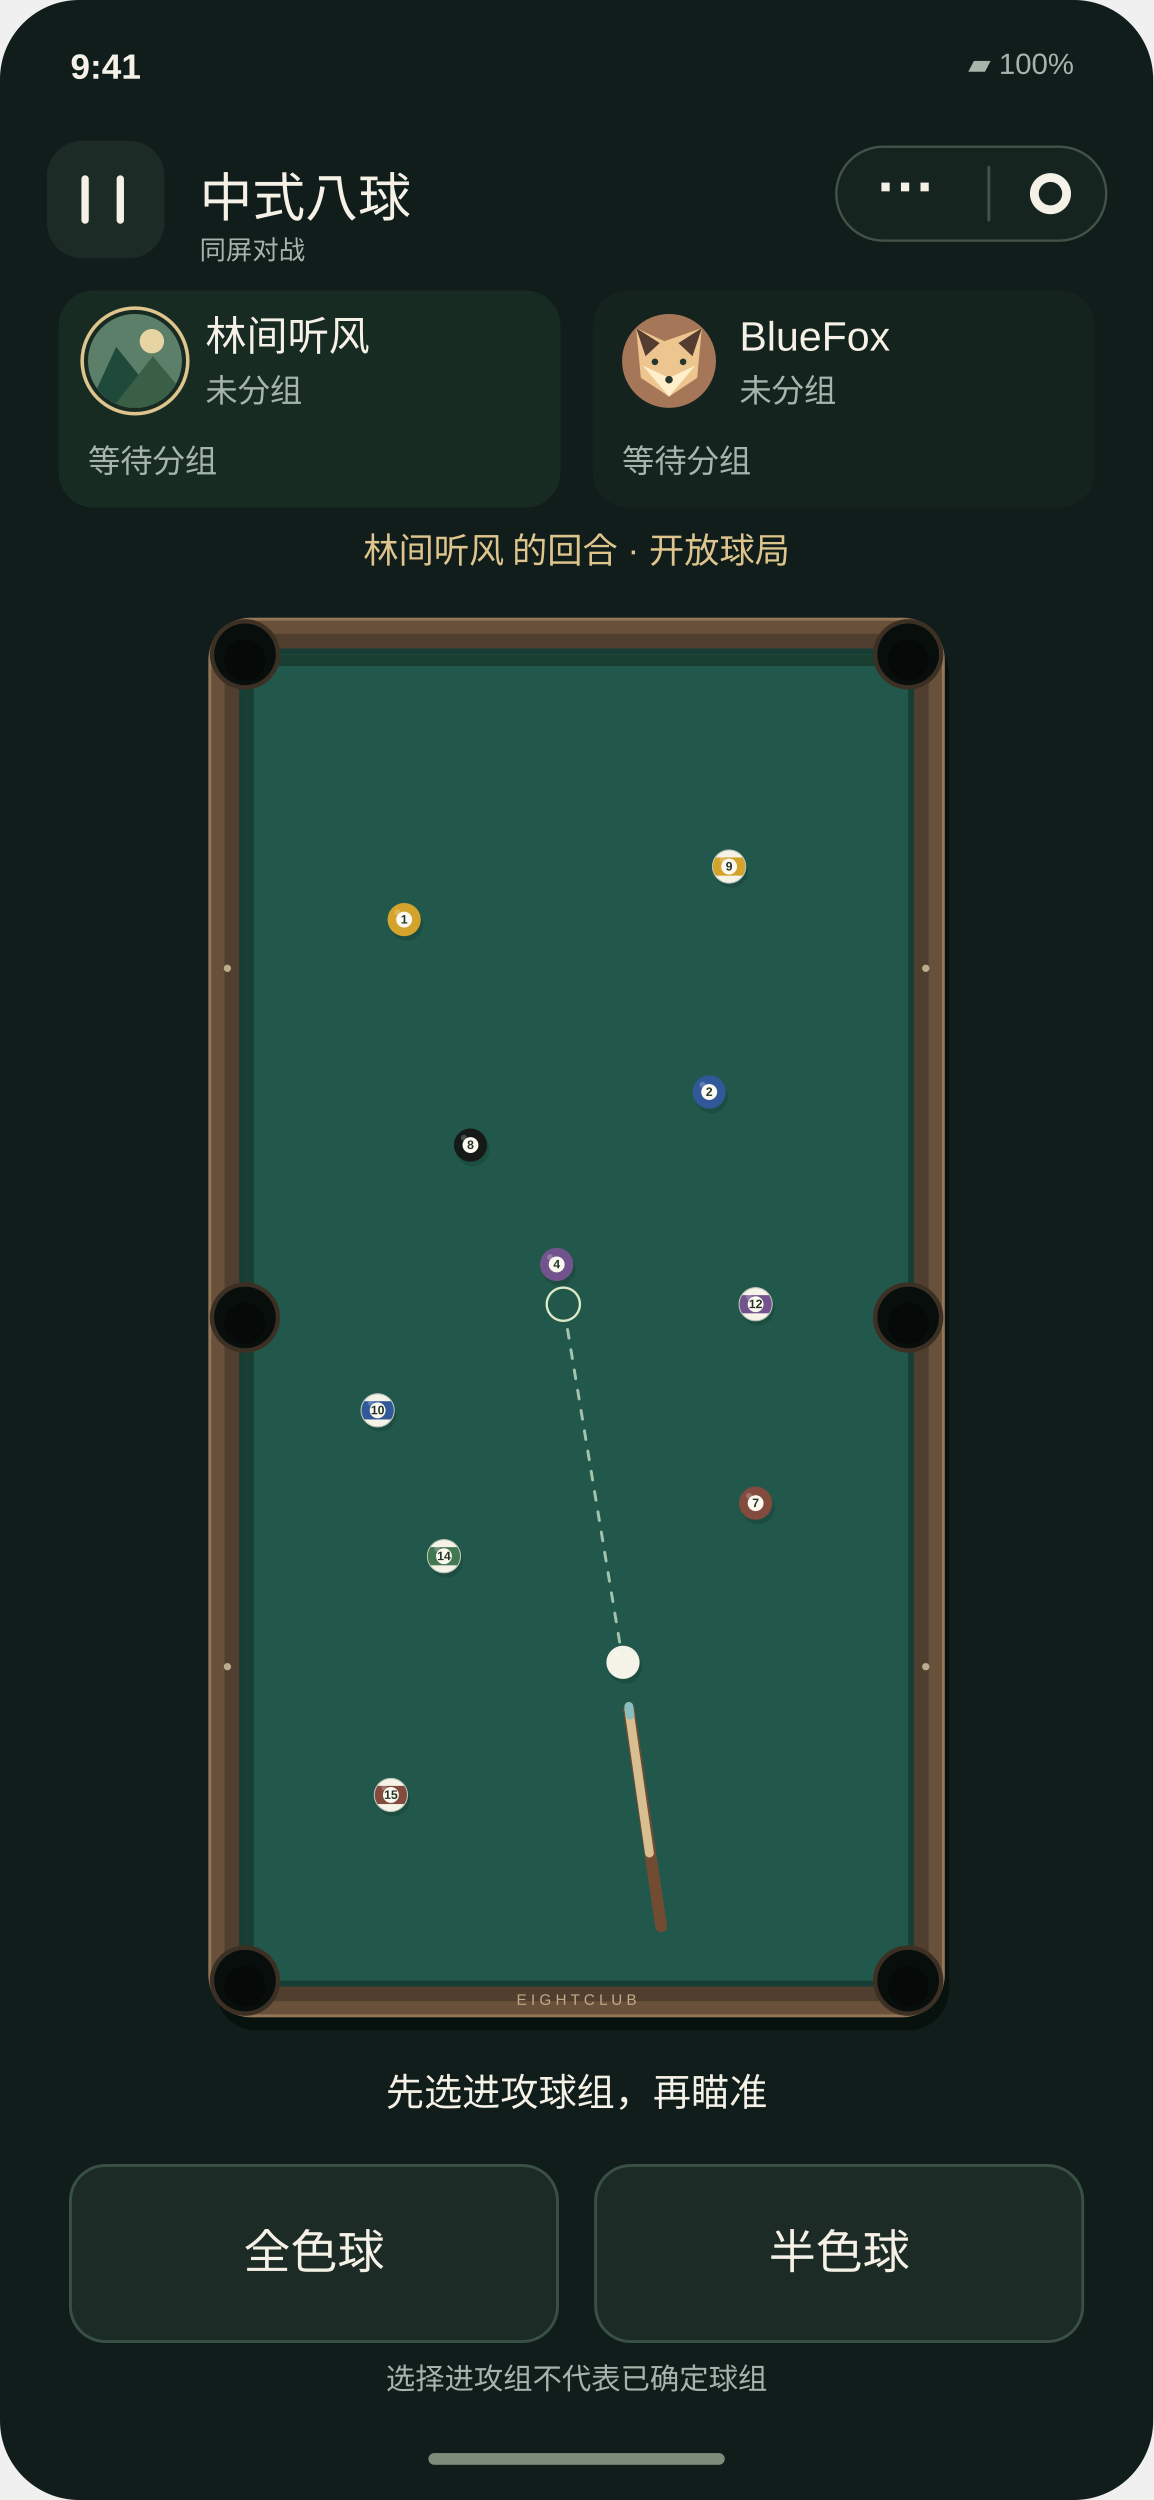
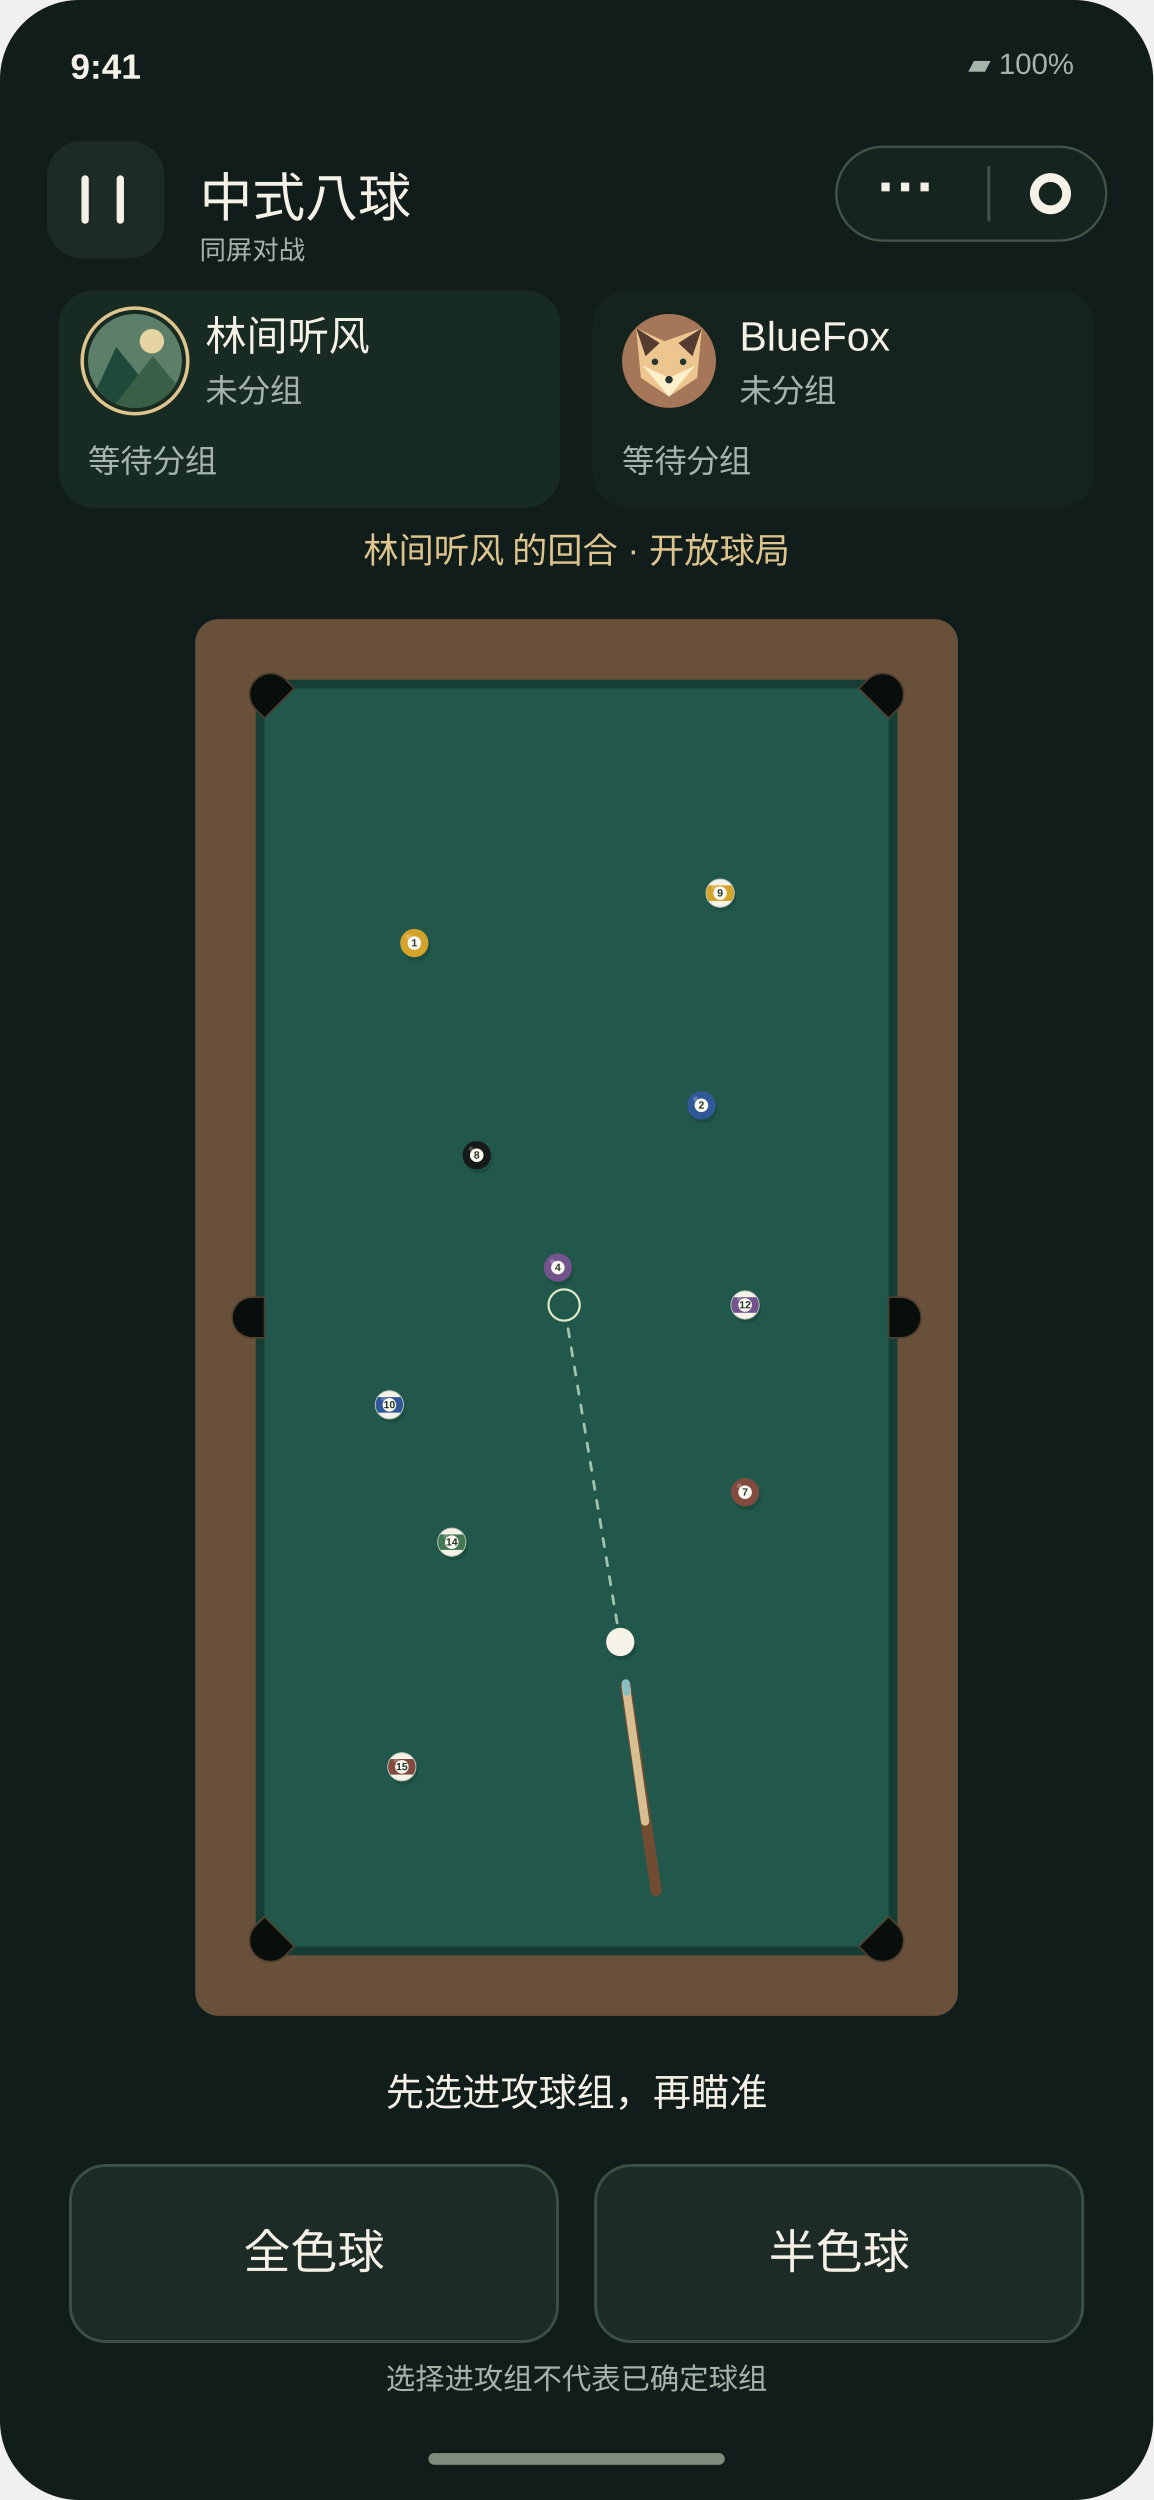
- <svg xmlns="http://www.w3.org/2000/svg" width="393" height="852" viewBox="0 0 393 852">
+ <svg xmlns="http://www.w3.org/2000/svg" width="393" height="852" viewBox="0 0 393 852" data-design-version="1.12" data-pocket-profile="not-finalized">
  <rect x="0" y="0" width="393" height="852" rx="27" fill="#101D1B" stroke="none" stroke-width="1" opacity="1" />
  <text x="24" y="26.84" text-anchor="start" font-family="Arial Unicode MS,PingFang SC,Arial,sans-serif" font-size="12" fill="#F5F1E6" font-weight="700">9:41</text>
  <text x="366" y="25.2" text-anchor="end" font-family="Arial Unicode MS,PingFang SC,Arial,sans-serif" font-size="10" fill="#A6B5AC" font-weight="400">▰  100%</text>
  <rect x="16" y="48" width="40" height="40" rx="12" fill="#1C2B25" stroke="none" stroke-width="1" opacity="1" />
  <line x1="29" y1="61" x2="29" y2="75" stroke="#F5F1E6" stroke-width="2.5" stroke-linecap="round" stroke-linejoin="round" />
  <line x1="41" y1="61" x2="41" y2="75" stroke="#F5F1E6" stroke-width="2.5" stroke-linecap="round" stroke-linejoin="round" />
  <text x="68" y="73.76" text-anchor="start" font-family="Arial Unicode MS,PingFang SC,Arial,sans-serif" font-size="18" fill="#F5F1E6" font-weight="400">中式八球</text>
  <text x="68" y="88.38" text-anchor="start" font-family="Arial Unicode MS,PingFang SC,Arial,sans-serif" font-size="9" fill="#A6B5AC" font-weight="400">同屏对战</text>
  <rect x="285" y="50" width="92" height="32" rx="16" fill="#15241F" stroke="#425348" stroke-width="0.8" opacity="1" />
  <text x="309" y="70.4" text-anchor="middle" font-family="Arial Unicode MS,PingFang SC,Arial,sans-serif" font-size="20" fill="#F5F1E6" font-weight="700">···</text>
  <line x1="337" y1="57" x2="337" y2="75" stroke="#425348" stroke-width="1" stroke-linecap="round" stroke-linejoin="round" />
  <circle cx="358" cy="66" r="7" fill="#F5F1E6" stroke="none" stroke-width="1" opacity="1" />
  <circle cx="358" cy="66" r="4" fill="#15241F" stroke="none" stroke-width="1" opacity="1" />
  <rect x="20" y="99" width="171" height="74" rx="12" fill="#182B23" stroke="none" stroke-width="1" opacity="1" />
  <circle cx="46.0" cy="123.0" r="16.0" fill="#5C7F6A" stroke="none" stroke-width="1" opacity="1" />
  <defs>
    <clipPath id="circleclip15">
      <circle cx="46.0" cy="123.0" r="16.0" />
    </clipPath>
  </defs>
  <g clip-path="url(#circleclip15)">
    <circle cx="51.76" cy="116.28" r="4.16" fill="#E7D4A3" stroke="none" stroke-width="1" opacity="1" />
    <polygon points="30,139 39.6,118.2 56.24,139" fill="#1F493A" />
    <polygon points="38.32,139 52.08,121.4 66.8,139" fill="#395F47" />
  </g>
  <circle cx="46.0" cy="123.0" r="18.0" fill="none" stroke="#DEC58D" stroke-width="1.2" />
  <text x="70" y="119.48" text-anchor="start" font-family="Arial Unicode MS,PingFang SC,Arial,sans-serif" font-size="14" fill="#F5F1E6" font-weight="400">林间听风</text>
  <text x="70" y="137.02" text-anchor="start" font-family="Arial Unicode MS,PingFang SC,Arial,sans-serif" font-size="11" fill="#A6B5AC" font-weight="400">未分组</text>
  <text x="30" y="161.02" text-anchor="start" font-family="Arial Unicode MS,PingFang SC,Arial,sans-serif" font-size="11" fill="#A6B5AC" font-weight="400">等待分组</text>
  <rect x="202" y="99" width="171" height="74" rx="12" fill="#14231E" stroke="none" stroke-width="1" opacity="1" />
  <circle cx="228.0" cy="123.0" r="16.0" fill="#A67658" stroke="none" stroke-width="1" opacity="1" />
  <defs>
    <clipPath id="circleclip26">
      <circle cx="228.0" cy="123.0" r="16.0" />
    </clipPath>
  </defs>
  <g clip-path="url(#circleclip26)">
    <polygon points="216.8,111.8 226.4,116.28 239.2,111.8 237.6,128.76 228.0,135.16 218.4,128.76" fill="#EDC58F" />
    <polygon points="216.8,111.8 224.8,116.92 220.0,121.4" fill="#553C31" />
    <polygon points="239.2,111.8 231.2,116.92 236.0,121.4" fill="#553C31" />
    <polygon points="219.04,124.6 228.0,128.76 236.96,124.6 228.0,135.16" fill="#FFF0CB" />
    <circle cx="223.2" cy="123.32" r="1.12" fill="#24362D" stroke="none" stroke-width="1" opacity="1" />
    <circle cx="232.8" cy="123.32" r="1.12" fill="#24362D" stroke="none" stroke-width="1" opacity="1" />
    <circle cx="228.0" cy="129.4" r="1.28" fill="#24362D" stroke="none" stroke-width="1" opacity="1" />
  </g>
  <text x="252" y="119.48" text-anchor="start" font-family="Arial Unicode MS,PingFang SC,Arial,sans-serif" font-size="14" fill="#F5F1E6" font-weight="400">BlueFox</text>
  <text x="252" y="137.02" text-anchor="start" font-family="Arial Unicode MS,PingFang SC,Arial,sans-serif" font-size="11" fill="#A6B5AC" font-weight="400">未分组</text>
  <text x="212" y="161.02" text-anchor="start" font-family="Arial Unicode MS,PingFang SC,Arial,sans-serif" font-size="11" fill="#A6B5AC" font-weight="400">等待分组</text>
  <text x="196.5" y="191.84" text-anchor="middle" font-family="Arial Unicode MS,PingFang SC,Arial,sans-serif" font-size="12" fill="#DEC58D" font-weight="400">林间听风 的回合 · 开放球局</text>
-   <rect x="73.5" y="216" width="250" height="476" rx="14" fill="#07110D" stroke="none" stroke-width="1" opacity="1" />
-   <rect x="71.5" y="211" width="250" height="476" rx="14" fill="#69503A" stroke="#927657" stroke-width="1" opacity="1" />
-   <rect x="76.5" y="216" width="240" height="466" rx="10" fill="#503F2E" stroke="none" stroke-width="1" opacity="1" />
-   <rect x="81.5" y="221" width="230" height="456" rx="6" fill="#163E34" stroke="none" stroke-width="1" opacity="1" />
-   <rect x="83.5" y="223" width="226" height="452" rx="0" fill="#21584B" stroke="none" stroke-width="1" opacity="1" />
-   <rect x="83.5" y="223" width="226" height="4" rx="0" fill="#193F32" stroke="none" stroke-width="1" opacity="1" />
-   <rect x="83.5" y="223" width="3" height="452" rx="0" fill="#193F32" stroke="none" stroke-width="1" opacity="1" />
-   <circle cx="77.5" cy="330" r="1.25" fill="#BAAC8C" stroke="none" stroke-width="1" opacity="1" />
-   <circle cx="77.5" cy="568" r="1.25" fill="#BAAC8C" stroke="none" stroke-width="1" opacity="1" />
-   <circle cx="315.5" cy="330" r="1.25" fill="#BAAC8C" stroke="none" stroke-width="1" opacity="1" />
-   <circle cx="315.5" cy="568" r="1.25" fill="#BAAC8C" stroke="none" stroke-width="1" opacity="1" />
-   <text x="196.5" y="683.264" text-anchor="middle" font-family="Arial Unicode MS,PingFang SC,Arial,sans-serif" font-size="5.2" fill="#C0AB86" font-weight="400">E I G H T   C L U B</text>
-   <circle cx="83.5" cy="223" r="12" fill="#3C3024" stroke="none" stroke-width="1" opacity="1" />
-   <circle cx="83.5" cy="223" r="10.5" fill="#080E0C" stroke="none" stroke-width="1" opacity="1" />
-   <circle cx="83.5" cy="225" r="7" fill="#050907" stroke="none" stroke-width="1" opacity="1" />
-   <circle cx="309.5" cy="223" r="12" fill="#3C3024" stroke="none" stroke-width="1" opacity="1" />
-   <circle cx="309.5" cy="223" r="10.5" fill="#080E0C" stroke="none" stroke-width="1" opacity="1" />
-   <circle cx="309.5" cy="225" r="7" fill="#050907" stroke="none" stroke-width="1" opacity="1" />
-   <circle cx="83.5" cy="449.0" r="12" fill="#3C3024" stroke="none" stroke-width="1" opacity="1" />
-   <circle cx="83.5" cy="449.0" r="10.5" fill="#080E0C" stroke="none" stroke-width="1" opacity="1" />
-   <circle cx="83.5" cy="451.0" r="7" fill="#050907" stroke="none" stroke-width="1" opacity="1" />
-   <circle cx="309.5" cy="449.0" r="12" fill="#3C3024" stroke="none" stroke-width="1" opacity="1" />
-   <circle cx="309.5" cy="449.0" r="10.5" fill="#080E0C" stroke="none" stroke-width="1" opacity="1" />
-   <circle cx="309.5" cy="451.0" r="7" fill="#050907" stroke="none" stroke-width="1" opacity="1" />
-   <circle cx="83.5" cy="675" r="12" fill="#3C3024" stroke="none" stroke-width="1" opacity="1" />
-   <circle cx="83.5" cy="675" r="10.5" fill="#080E0C" stroke="none" stroke-width="1" opacity="1" />
-   <circle cx="83.5" cy="677" r="7" fill="#050907" stroke="none" stroke-width="1" opacity="1" />
-   <circle cx="309.5" cy="675" r="12" fill="#3C3024" stroke="none" stroke-width="1" opacity="1" />
-   <circle cx="309.5" cy="675" r="10.5" fill="#080E0C" stroke="none" stroke-width="1" opacity="1" />
-   <circle cx="309.5" cy="677" r="7" fill="#050907" stroke="none" stroke-width="1" opacity="1" />
-   <circle cx="138.54" cy="315.0" r="5.65" fill="#09261B" stroke="none" stroke-width="1" opacity="0.22" />
-   <circle cx="137.74" cy="313.4" r="5.65" fill="#D3A32B" stroke="none" stroke-width="1" opacity="1" />
-   <circle cx="137.74" cy="313.4" r="2.712" fill="#FCF9F0" stroke="none" stroke-width="1" opacity="1" />
-   <text x="137.74" y="314.738" text-anchor="middle" font-family="Arial Unicode MS,PingFang SC,Arial,sans-serif" font-size="4.181" fill="#223328" font-weight="700">1</text>
-   <circle cx="135.48" cy="310.914" r="1.017" fill="#FFFFFF" stroke="none" stroke-width="1" opacity="0.22" />
-   <circle cx="242.5" cy="373.76" r="5.65" fill="#09261B" stroke="none" stroke-width="1" opacity="0.22" />
-   <circle cx="241.7" cy="372.16" r="5.65" fill="#31599A" stroke="none" stroke-width="1" opacity="1" />
-   <circle cx="241.7" cy="372.16" r="2.712" fill="#FCF9F0" stroke="none" stroke-width="1" opacity="1" />
-   <text x="241.7" y="373.498" text-anchor="middle" font-family="Arial Unicode MS,PingFang SC,Arial,sans-serif" font-size="4.181" fill="#223328" font-weight="700">2</text>
-   <circle cx="239.44" cy="369.674" r="1.017" fill="#FFFFFF" stroke="none" stroke-width="1" opacity="0.22" />
-   <circle cx="190.52" cy="432.52" r="5.65" fill="#09261B" stroke="none" stroke-width="1" opacity="0.22" />
-   <circle cx="189.72" cy="430.92" r="5.65" fill="#73538D" stroke="none" stroke-width="1" opacity="1" />
-   <circle cx="189.72" cy="430.92" r="2.712" fill="#FCF9F0" stroke="none" stroke-width="1" opacity="1" />
-   <text x="189.72" y="432.258" text-anchor="middle" font-family="Arial Unicode MS,PingFang SC,Arial,sans-serif" font-size="4.181" fill="#223328" font-weight="700">4</text>
-   <circle cx="187.46" cy="428.434" r="1.017" fill="#FFFFFF" stroke="none" stroke-width="1" opacity="0.22" />
-   <circle cx="258.32" cy="513.88" r="5.65" fill="#09261B" stroke="none" stroke-width="1" opacity="0.22" />
-   <circle cx="257.52" cy="512.28" r="5.65" fill="#824B3D" stroke="none" stroke-width="1" opacity="1" />
-   <circle cx="257.52" cy="512.28" r="2.712" fill="#FCF9F0" stroke="none" stroke-width="1" opacity="1" />
-   <text x="257.52" y="513.618" text-anchor="middle" font-family="Arial Unicode MS,PingFang SC,Arial,sans-serif" font-size="4.181" fill="#223328" font-weight="700">7</text>
-   <circle cx="255.26" cy="509.794" r="1.017" fill="#FFFFFF" stroke="none" stroke-width="1" opacity="0.22" />
-   <circle cx="161.14" cy="391.84" r="5.65" fill="#09261B" stroke="none" stroke-width="1" opacity="0.22" />
-   <circle cx="160.34" cy="390.24" r="5.65" fill="#151918" stroke="none" stroke-width="1" opacity="1" />
-   <circle cx="160.34" cy="390.24" r="2.712" fill="#FCF9F0" stroke="none" stroke-width="1" opacity="1" />
-   <text x="160.34" y="391.578" text-anchor="middle" font-family="Arial Unicode MS,PingFang SC,Arial,sans-serif" font-size="4.181" fill="#223328" font-weight="700">8</text>
-   <circle cx="158.08" cy="387.754" r="1.017" fill="#FFFFFF" stroke="none" stroke-width="1" opacity="0.22" />
-   <circle cx="249.28" cy="296.92" r="5.65" fill="#09261B" stroke="none" stroke-width="1" opacity="0.22" />
-   <circle cx="248.48" cy="295.32" r="5.65" fill="#F5F2E8" stroke="none" stroke-width="1" opacity="1" />
-   <defs>
-     <clipPath id="circleclip96">
-       <circle cx="248.48" cy="295.32" r="5.65" />
-     </clipPath>
-   </defs>
-   <g clip-path="url(#circleclip96)">
-     <polygon points="242.547,292.212 254.412,292.212 254.412,298.428 242.547,298.428" fill="#D3A32B" />
+   <g data-table-reference="JOY Q8 Pro" data-pocket-status="candidate-mouth-width-unverified-rear-profile">
+     <rect x="66.528" y="211.0" width="259.943" height="476.0" rx="8" fill="#69503A" />
+     <rect x="87.16" y="231.631" width="218.681" height="434.738" rx="3" fill="#163E34" />
+     <rect x="90.16" y="234.631" width="212.681" height="428.738" fill="#21584B" />
+     <path data-role="pocket-visual-prototype" d="M 100.305,234.631 L 97.261,231.588 L 96.74,231.115 L 96.174,230.695 L 95.57,230.334 L 94.934,230.033 L 94.271,229.795 L 93.588,229.624 L 92.892,229.521 L 92.189,229.486 L 91.485,229.521 L 90.789,229.624 L 90.106,229.795 L 89.443,230.033 L 88.807,230.334 L 88.203,230.695 L 87.638,231.115 L 87.116,231.588 L 86.643,232.109 L 86.224,232.675 L 85.862,233.279 L 85.561,233.915 L 85.324,234.578 L 85.153,235.261 L 85.049,235.957 L 85.015,236.66 L 85.049,237.363 L 85.153,238.06 L 85.324,238.743 L 85.561,239.406 L 85.862,240.042 L 86.224,240.646 L 86.643,241.211 L 87.116,241.733 L 90.16,244.776 Z" fill="#080E0C" stroke="#503F2E" stroke-width="0.574" />
+     <path data-role="pocket-visual-prototype" d="M 90.16,442.079 L 86.007,442.079 L 85.329,442.113 L 84.657,442.212 L 83.998,442.377 L 83.359,442.606 L 82.745,442.897 L 82.162,443.246 L 81.617,443.65 L 81.114,444.106 L 80.658,444.61 L 80.253,445.155 L 79.904,445.738 L 79.613,446.352 L 79.385,446.991 L 79.22,447.65 L 79.12,448.322 L 79.087,449 L 79.12,449.678 L 79.22,450.35 L 79.385,451.009 L 79.613,451.648 L 79.904,452.262 L 80.253,452.845 L 80.658,453.39 L 81.114,453.894 L 81.617,454.35 L 82.162,454.754 L 82.745,455.103 L 83.359,455.394 L 83.998,455.623 L 84.657,455.788 L 85.329,455.887 L 86.007,455.921 L 90.16,455.921 Z" fill="#080E0C" stroke="#503F2E" stroke-width="0.554" />
+     <path data-role="pocket-visual-prototype" d="M 90.16,653.224 L 87.116,656.267 L 86.643,656.789 L 86.224,657.354 L 85.862,657.958 L 85.561,658.594 L 85.324,659.257 L 85.153,659.94 L 85.049,660.637 L 85.015,661.34 L 85.049,662.043 L 85.153,662.739 L 85.324,663.422 L 85.561,664.085 L 85.862,664.721 L 86.224,665.325 L 86.643,665.891 L 87.116,666.412 L 87.638,666.885 L 88.203,667.305 L 88.807,667.666 L 89.443,667.967 L 90.106,668.205 L 90.789,668.376 L 91.485,668.479 L 92.189,668.514 L 92.892,668.479 L 93.588,668.376 L 94.271,668.205 L 94.934,667.967 L 95.57,667.666 L 96.174,667.305 L 96.74,666.885 L 97.261,666.412 L 100.305,663.369 Z" fill="#080E0C" stroke="#503F2E" stroke-width="0.574" />
+     <path data-role="pocket-visual-prototype" d="M 302.84,244.776 L 305.884,241.733 L 306.357,241.211 L 306.776,240.646 L 307.138,240.042 L 307.439,239.406 L 307.676,238.743 L 307.847,238.06 L 307.951,237.363 L 307.985,236.66 L 307.951,235.957 L 307.847,235.261 L 307.676,234.578 L 307.439,233.915 L 307.138,233.279 L 306.776,232.675 L 306.357,232.109 L 305.884,231.588 L 305.362,231.115 L 304.797,230.695 L 304.193,230.334 L 303.557,230.033 L 302.894,229.795 L 302.211,229.624 L 301.515,229.521 L 300.811,229.486 L 300.108,229.521 L 299.412,229.624 L 298.729,229.795 L 298.066,230.033 L 297.43,230.334 L 296.826,230.695 L 296.26,231.115 L 295.739,231.588 L 292.695,234.631 Z" fill="#080E0C" stroke="#503F2E" stroke-width="0.574" />
+     <path data-role="pocket-visual-prototype" d="M 302.84,455.921 L 306.993,455.921 L 307.671,455.887 L 308.343,455.788 L 309.002,455.623 L 309.641,455.394 L 310.255,455.103 L 310.838,454.754 L 311.383,454.35 L 311.886,453.894 L 312.342,453.39 L 312.747,452.845 L 313.096,452.262 L 313.387,451.648 L 313.615,451.009 L 313.78,450.35 L 313.88,449.678 L 313.913,449 L 313.88,448.322 L 313.78,447.65 L 313.615,446.991 L 313.387,446.352 L 313.096,445.738 L 312.747,445.155 L 312.342,444.61 L 311.886,444.106 L 311.383,443.65 L 310.838,443.246 L 310.255,442.897 L 309.641,442.606 L 309.002,442.377 L 308.343,442.212 L 307.671,442.113 L 306.993,442.079 L 302.84,442.079 Z" fill="#080E0C" stroke="#503F2E" stroke-width="0.554" />
+     <path data-role="pocket-visual-prototype" d="M 292.695,663.369 L 295.739,666.412 L 296.26,666.885 L 296.826,667.305 L 297.43,667.666 L 298.066,667.967 L 298.729,668.205 L 299.412,668.376 L 300.108,668.479 L 300.811,668.514 L 301.515,668.479 L 302.211,668.376 L 302.894,668.205 L 303.557,667.967 L 304.193,667.666 L 304.797,667.305 L 305.362,666.885 L 305.884,666.412 L 306.357,665.891 L 306.776,665.325 L 307.138,664.721 L 307.439,664.085 L 307.676,663.422 L 307.847,662.739 L 307.951,662.043 L 307.985,661.34 L 307.951,660.637 L 307.847,659.94 L 307.676,659.257 L 307.439,658.594 L 307.138,657.958 L 306.776,657.354 L 306.357,656.789 L 305.884,656.267 L 302.84,653.224 Z" fill="#080E0C" stroke="#503F2E" stroke-width="0.574" />
  </g>
-   <circle cx="248.48" cy="295.32" r="5.65" fill="none" stroke="#B9C3B5" stroke-width="0.35" />
-   <circle cx="248.48" cy="295.32" r="2.712" fill="#FCF9F0" stroke="none" stroke-width="1" opacity="1" />
-   <text x="248.48" y="296.658" text-anchor="middle" font-family="Arial Unicode MS,PingFang SC,Arial,sans-serif" font-size="4.181" fill="#223328" font-weight="700">9</text>
-   <circle cx="246.22" cy="292.834" r="1.017" fill="#FFFFFF" stroke="none" stroke-width="1" opacity="0.22" />
-   <circle cx="129.5" cy="482.24" r="5.65" fill="#09261B" stroke="none" stroke-width="1" opacity="0.22" />
-   <circle cx="128.7" cy="480.64" r="5.65" fill="#F5F2E8" stroke="none" stroke-width="1" opacity="1" />
-   <defs>
-     <clipPath id="circleclip105">
-       <circle cx="128.7" cy="480.64" r="5.65" />
-     </clipPath>
-   </defs>
-   <g clip-path="url(#circleclip105)">
-     <polygon points="122.767,477.532 134.632,477.532 134.632,483.748 122.767,483.748" fill="#31599A" />
+   <g transform="translate(11.58059 26.4615) scale(0.9410657)" data-role="state-composition-not-metrology">
+     <g transform="translate(12.79014 29.10143) scale(0.9071429)" data-role="physical-ball-scale">
+       <circle cx="138.54" cy="315.0" r="5.65" fill="#09261B" stroke="none" stroke-width="1" opacity="0.22" />
+       <circle cx="137.74" cy="313.4" r="5.65" fill="#D3A32B" stroke="none" stroke-width="1" opacity="1" />
+       <circle cx="137.74" cy="313.4" r="2.712" fill="#FCF9F0" stroke="none" stroke-width="1" opacity="1" />
+       <text x="137.74" y="314.738" text-anchor="middle" font-family="Arial Unicode MS,PingFang SC,Arial,sans-serif" font-size="4.181" fill="#223328" font-weight="700">1</text>
+       <circle cx="135.48" cy="310.914" r="1.017" fill="#FFFFFF" stroke="none" stroke-width="1" opacity="0.22" />
+     </g>
+     <g transform="translate(22.44357 34.55771) scale(0.9071429)" data-role="physical-ball-scale">
+       <circle cx="242.5" cy="373.76" r="5.65" fill="#09261B" stroke="none" stroke-width="1" opacity="0.22" />
+       <circle cx="241.7" cy="372.16" r="5.65" fill="#31599A" stroke="none" stroke-width="1" opacity="1" />
+       <circle cx="241.7" cy="372.16" r="2.712" fill="#FCF9F0" stroke="none" stroke-width="1" opacity="1" />
+       <text x="241.7" y="373.498" text-anchor="middle" font-family="Arial Unicode MS,PingFang SC,Arial,sans-serif" font-size="4.181" fill="#223328" font-weight="700">2</text>
+       <circle cx="239.44" cy="369.674" r="1.017" fill="#FFFFFF" stroke="none" stroke-width="1" opacity="0.22" />
+     </g>
+     <g transform="translate(17.61686 40.014) scale(0.9071429)" data-role="physical-ball-scale">
+       <circle cx="190.52" cy="432.52" r="5.65" fill="#09261B" stroke="none" stroke-width="1" opacity="0.22" />
+       <circle cx="189.72" cy="430.92" r="5.65" fill="#73538D" stroke="none" stroke-width="1" opacity="1" />
+       <circle cx="189.72" cy="430.92" r="2.712" fill="#FCF9F0" stroke="none" stroke-width="1" opacity="1" />
+       <text x="189.72" y="432.258" text-anchor="middle" font-family="Arial Unicode MS,PingFang SC,Arial,sans-serif" font-size="4.181" fill="#223328" font-weight="700">4</text>
+       <circle cx="187.46" cy="428.434" r="1.017" fill="#FFFFFF" stroke="none" stroke-width="1" opacity="0.22" />
+     </g>
+     <g transform="translate(23.91257 47.56886) scale(0.9071429)" data-role="physical-ball-scale">
+       <circle cx="258.32" cy="513.88" r="5.65" fill="#09261B" stroke="none" stroke-width="1" opacity="0.22" />
+       <circle cx="257.52" cy="512.28" r="5.65" fill="#824B3D" stroke="none" stroke-width="1" opacity="1" />
+       <circle cx="257.52" cy="512.28" r="2.712" fill="#FCF9F0" stroke="none" stroke-width="1" opacity="1" />
+       <text x="257.52" y="513.618" text-anchor="middle" font-family="Arial Unicode MS,PingFang SC,Arial,sans-serif" font-size="4.181" fill="#223328" font-weight="700">7</text>
+       <circle cx="255.26" cy="509.794" r="1.017" fill="#FFFFFF" stroke="none" stroke-width="1" opacity="0.22" />
+     </g>
+     <g transform="translate(14.88871 36.23657) scale(0.9071429)" data-role="physical-ball-scale">
+       <circle cx="161.14" cy="391.84" r="5.65" fill="#09261B" stroke="none" stroke-width="1" opacity="0.22" />
+       <circle cx="160.34" cy="390.24" r="5.65" fill="#151918" stroke="none" stroke-width="1" opacity="1" />
+       <circle cx="160.34" cy="390.24" r="2.712" fill="#FCF9F0" stroke="none" stroke-width="1" opacity="1" />
+       <text x="160.34" y="391.578" text-anchor="middle" font-family="Arial Unicode MS,PingFang SC,Arial,sans-serif" font-size="4.181" fill="#223328" font-weight="700">8</text>
+       <circle cx="158.08" cy="387.754" r="1.017" fill="#FFFFFF" stroke="none" stroke-width="1" opacity="0.22" />
+     </g>
+     <g transform="translate(23.07314 27.42257) scale(0.9071429)" data-role="physical-ball-scale">
+       <circle cx="249.28" cy="296.92" r="5.65" fill="#09261B" stroke="none" stroke-width="1" opacity="0.22" />
+       <circle cx="248.48" cy="295.32" r="5.65" fill="#F5F2E8" stroke="none" stroke-width="1" opacity="1" />
+       <defs>
+         <clipPath id="circleclip96">
+           <circle cx="248.48" cy="295.32" r="5.65" />
+         </clipPath>
+       </defs>
+       <g clip-path="url(#circleclip96)">
+         <polygon points="242.547,292.212 254.412,292.212 254.412,298.428 242.547,298.428" fill="#D3A32B" />
+       </g>
+       <circle cx="248.48" cy="295.32" r="5.65" fill="none" stroke="#B9C3B5" stroke-width="0.35" />
+       <circle cx="248.48" cy="295.32" r="2.712" fill="#FCF9F0" stroke="none" stroke-width="1" opacity="1" />
+       <text x="248.48" y="296.658" text-anchor="middle" font-family="Arial Unicode MS,PingFang SC,Arial,sans-serif" font-size="4.181" fill="#223328" font-weight="700">9</text>
+       <circle cx="246.22" cy="292.834" r="1.017" fill="#FFFFFF" stroke="none" stroke-width="1" opacity="0.22" />
+     </g>
+     <g transform="translate(11.95071 44.63086) scale(0.9071429)" data-role="physical-ball-scale">
+       <circle cx="129.5" cy="482.24" r="5.65" fill="#09261B" stroke="none" stroke-width="1" opacity="0.22" />
+       <circle cx="128.7" cy="480.64" r="5.65" fill="#F5F2E8" stroke="none" stroke-width="1" opacity="1" />
+       <defs>
+         <clipPath id="circleclip105">
+           <circle cx="128.7" cy="480.64" r="5.65" />
+         </clipPath>
+       </defs>
+       <g clip-path="url(#circleclip105)">
+         <polygon points="122.767,477.532 134.632,477.532 134.632,483.748 122.767,483.748" fill="#31599A" />
+       </g>
+       <circle cx="128.7" cy="480.64" r="5.65" fill="none" stroke="#B9C3B5" stroke-width="0.35" />
+       <circle cx="128.7" cy="480.64" r="2.712" fill="#FCF9F0" stroke="none" stroke-width="1" opacity="1" />
+       <text x="128.7" y="481.978" text-anchor="middle" font-family="Arial Unicode MS,PingFang SC,Arial,sans-serif" font-size="4.181" fill="#223328" font-weight="700">10</text>
+       <circle cx="126.44" cy="478.154" r="1.017" fill="#FFFFFF" stroke="none" stroke-width="1" opacity="0.22" />
+     </g>
+     <g transform="translate(23.91257 41.27314) scale(0.9071429)" data-role="physical-ball-scale">
+       <circle cx="258.32" cy="446.08" r="5.65" fill="#09261B" stroke="none" stroke-width="1" opacity="0.22" />
+       <circle cx="257.52" cy="444.48" r="5.65" fill="#F5F2E8" stroke="none" stroke-width="1" opacity="1" />
+       <defs>
+         <clipPath id="circleclip114">
+           <circle cx="257.52" cy="444.48" r="5.65" />
+         </clipPath>
+       </defs>
+       <g clip-path="url(#circleclip114)">
+         <polygon points="251.587,441.373 263.452,441.373 263.452,447.588 251.587,447.588" fill="#73538D" />
+       </g>
+       <circle cx="257.52" cy="444.48" r="5.65" fill="none" stroke="#B9C3B5" stroke-width="0.35" />
+       <circle cx="257.52" cy="444.48" r="2.712" fill="#FCF9F0" stroke="none" stroke-width="1" opacity="1" />
+       <text x="257.52" y="445.818" text-anchor="middle" font-family="Arial Unicode MS,PingFang SC,Arial,sans-serif" font-size="4.181" fill="#223328" font-weight="700">12</text>
+       <circle cx="255.26" cy="441.994" r="1.017" fill="#FFFFFF" stroke="none" stroke-width="1" opacity="0.22" />
+     </g>
+     <g transform="translate(14.04929 49.24771) scale(0.9071429)" data-role="physical-ball-scale">
+       <circle cx="152.1" cy="531.96" r="5.65" fill="#09261B" stroke="none" stroke-width="1" opacity="0.22" />
+       <circle cx="151.3" cy="530.36" r="5.65" fill="#F5F2E8" stroke="none" stroke-width="1" opacity="1" />
+       <defs>
+         <clipPath id="circleclip123">
+           <circle cx="151.3" cy="530.36" r="5.65" />
+         </clipPath>
+       </defs>
+       <g clip-path="url(#circleclip123)">
+         <polygon points="145.368,527.253 157.233,527.253 157.233,533.467 145.368,533.467" fill="#427852" />
+       </g>
+       <circle cx="151.3" cy="530.36" r="5.65" fill="none" stroke="#B9C3B5" stroke-width="0.35" />
+       <circle cx="151.3" cy="530.36" r="2.712" fill="#FCF9F0" stroke="none" stroke-width="1" opacity="1" />
+       <text x="151.3" y="531.698" text-anchor="middle" font-family="Arial Unicode MS,PingFang SC,Arial,sans-serif" font-size="4.181" fill="#223328" font-weight="700">14</text>
+       <circle cx="149.04" cy="527.874" r="1.017" fill="#FFFFFF" stroke="none" stroke-width="1" opacity="0.22" />
+     </g>
+     <g transform="translate(12.37043 56.80257) scale(0.9071429)" data-role="physical-ball-scale">
+       <circle cx="134.02" cy="613.32" r="5.65" fill="#09261B" stroke="none" stroke-width="1" opacity="0.22" />
+       <circle cx="133.22" cy="611.72" r="5.65" fill="#F5F2E8" stroke="none" stroke-width="1" opacity="1" />
+       <defs>
+         <clipPath id="circleclip132">
+           <circle cx="133.22" cy="611.72" r="5.65" />
+         </clipPath>
+       </defs>
+       <g clip-path="url(#circleclip132)">
+         <polygon points="127.287,608.613 139.153,608.613 139.153,614.827 127.287,614.827" fill="#824B3D" />
+       </g>
+       <circle cx="133.22" cy="611.72" r="5.65" fill="none" stroke="#B9C3B5" stroke-width="0.35" />
+       <circle cx="133.22" cy="611.72" r="2.712" fill="#FCF9F0" stroke="none" stroke-width="1" opacity="1" />
+       <text x="133.22" y="613.058" text-anchor="middle" font-family="Arial Unicode MS,PingFang SC,Arial,sans-serif" font-size="4.181" fill="#223328" font-weight="700">15</text>
+       <circle cx="130.96" cy="609.234" r="1.017" fill="#FFFFFF" stroke="none" stroke-width="1" opacity="0.22" />
+     </g>
+     <line x1="212.32" y1="566.52" x2="191.98" y2="444.48" stroke="#A4C3AD" stroke-width="1" stroke-linecap="round" stroke-linejoin="round" stroke-dasharray="3,4" />
+     <circle cx="191.98" cy="444.48" r="5.65" fill="#21584B" stroke="#DDE9C8" stroke-width="0.8" opacity="1" />
+     <line x1="214.32" y1="582.52" x2="225.32" y2="656.52" stroke="#714B32" stroke-width="4" stroke-linecap="round" stroke-linejoin="round" />
+     <line x1="214.32" y1="582.52" x2="221.32" y2="631.52" stroke="#D8BF91" stroke-width="3" stroke-linecap="round" stroke-linejoin="round" />
+     <line x1="214.32" y1="581.52" x2="214.72" y2="584.52" stroke="#89BEC0" stroke-width="3" stroke-linecap="round" stroke-linejoin="round" />
+     <g transform="translate(19.71543 52.60543) scale(0.9071429)" data-role="physical-ball-scale">
+       <circle cx="213.12" cy="568.12" r="5.65" fill="#09261B" stroke="none" stroke-width="1" opacity="0.22" />
+       <circle cx="212.32" cy="566.52" r="5.65" fill="#F5F2E8" stroke="none" stroke-width="1" opacity="1" />
+       <circle cx="210.06" cy="564.034" r="1.017" fill="#FFFFFF" stroke="none" stroke-width="1" opacity="0.22" />
+     </g>
  </g>
-   <circle cx="128.7" cy="480.64" r="5.65" fill="none" stroke="#B9C3B5" stroke-width="0.35" />
-   <circle cx="128.7" cy="480.64" r="2.712" fill="#FCF9F0" stroke="none" stroke-width="1" opacity="1" />
-   <text x="128.7" y="481.978" text-anchor="middle" font-family="Arial Unicode MS,PingFang SC,Arial,sans-serif" font-size="4.181" fill="#223328" font-weight="700">10</text>
-   <circle cx="126.44" cy="478.154" r="1.017" fill="#FFFFFF" stroke="none" stroke-width="1" opacity="0.22" />
-   <circle cx="258.32" cy="446.08" r="5.65" fill="#09261B" stroke="none" stroke-width="1" opacity="0.22" />
-   <circle cx="257.52" cy="444.48" r="5.65" fill="#F5F2E8" stroke="none" stroke-width="1" opacity="1" />
-   <defs>
-     <clipPath id="circleclip114">
-       <circle cx="257.52" cy="444.48" r="5.65" />
-     </clipPath>
-   </defs>
-   <g clip-path="url(#circleclip114)">
-     <polygon points="251.587,441.373 263.452,441.373 263.452,447.588 251.587,447.588" fill="#73538D" />
-   </g>
-   <circle cx="257.52" cy="444.48" r="5.65" fill="none" stroke="#B9C3B5" stroke-width="0.35" />
-   <circle cx="257.52" cy="444.48" r="2.712" fill="#FCF9F0" stroke="none" stroke-width="1" opacity="1" />
-   <text x="257.52" y="445.818" text-anchor="middle" font-family="Arial Unicode MS,PingFang SC,Arial,sans-serif" font-size="4.181" fill="#223328" font-weight="700">12</text>
-   <circle cx="255.26" cy="441.994" r="1.017" fill="#FFFFFF" stroke="none" stroke-width="1" opacity="0.22" />
-   <circle cx="152.1" cy="531.96" r="5.65" fill="#09261B" stroke="none" stroke-width="1" opacity="0.22" />
-   <circle cx="151.3" cy="530.36" r="5.65" fill="#F5F2E8" stroke="none" stroke-width="1" opacity="1" />
-   <defs>
-     <clipPath id="circleclip123">
-       <circle cx="151.3" cy="530.36" r="5.65" />
-     </clipPath>
-   </defs>
-   <g clip-path="url(#circleclip123)">
-     <polygon points="145.368,527.253 157.233,527.253 157.233,533.467 145.368,533.467" fill="#427852" />
-   </g>
-   <circle cx="151.3" cy="530.36" r="5.65" fill="none" stroke="#B9C3B5" stroke-width="0.35" />
-   <circle cx="151.3" cy="530.36" r="2.712" fill="#FCF9F0" stroke="none" stroke-width="1" opacity="1" />
-   <text x="151.3" y="531.698" text-anchor="middle" font-family="Arial Unicode MS,PingFang SC,Arial,sans-serif" font-size="4.181" fill="#223328" font-weight="700">14</text>
-   <circle cx="149.04" cy="527.874" r="1.017" fill="#FFFFFF" stroke="none" stroke-width="1" opacity="0.22" />
-   <circle cx="134.02" cy="613.32" r="5.65" fill="#09261B" stroke="none" stroke-width="1" opacity="0.22" />
-   <circle cx="133.22" cy="611.72" r="5.65" fill="#F5F2E8" stroke="none" stroke-width="1" opacity="1" />
-   <defs>
-     <clipPath id="circleclip132">
-       <circle cx="133.22" cy="611.72" r="5.65" />
-     </clipPath>
-   </defs>
-   <g clip-path="url(#circleclip132)">
-     <polygon points="127.287,608.613 139.153,608.613 139.153,614.827 127.287,614.827" fill="#824B3D" />
-   </g>
-   <circle cx="133.22" cy="611.72" r="5.65" fill="none" stroke="#B9C3B5" stroke-width="0.35" />
-   <circle cx="133.22" cy="611.72" r="2.712" fill="#FCF9F0" stroke="none" stroke-width="1" opacity="1" />
-   <text x="133.22" y="613.058" text-anchor="middle" font-family="Arial Unicode MS,PingFang SC,Arial,sans-serif" font-size="4.181" fill="#223328" font-weight="700">15</text>
-   <circle cx="130.96" cy="609.234" r="1.017" fill="#FFFFFF" stroke="none" stroke-width="1" opacity="0.22" />
-   <line x1="212.32" y1="566.52" x2="191.98" y2="444.48" stroke="#A4C3AD" stroke-width="1" stroke-linecap="round" stroke-linejoin="round" stroke-dasharray="3,4" />
-   <circle cx="191.98" cy="444.48" r="5.65" fill="#21584B" stroke="#DDE9C8" stroke-width="0.8" opacity="1" />
-   <line x1="214.32" y1="582.52" x2="225.32" y2="656.52" stroke="#714B32" stroke-width="4" stroke-linecap="round" stroke-linejoin="round" />
-   <line x1="214.32" y1="582.52" x2="221.32" y2="631.52" stroke="#D8BF91" stroke-width="3" stroke-linecap="round" stroke-linejoin="round" />
-   <line x1="214.32" y1="581.52" x2="214.72" y2="584.52" stroke="#89BEC0" stroke-width="3" stroke-linecap="round" stroke-linejoin="round" />
-   <circle cx="213.12" cy="568.12" r="5.65" fill="#09261B" stroke="none" stroke-width="1" opacity="0.22" />
-   <circle cx="212.32" cy="566.52" r="5.65" fill="#F5F2E8" stroke="none" stroke-width="1" opacity="1" />
-   <circle cx="210.06" cy="564.034" r="1.017" fill="#FFFFFF" stroke="none" stroke-width="1" opacity="0.22" />
  <text x="196.5" y="717.66" text-anchor="middle" font-family="Arial Unicode MS,PingFang SC,Arial,sans-serif" font-size="13" fill="#F5F1E6" font-weight="400">先选进攻球组，再瞄准</text>
  <rect x="24" y="738" width="166" height="60" rx="12" fill="#1C2B25" stroke="#395044" stroke-width="1" opacity="1" />
  <text x="107.0" y="773.12" text-anchor="middle" font-family="Arial Unicode MS,PingFang SC,Arial,sans-serif" font-size="16" fill="#F5F1E6" font-weight="400">全色球</text>
  <rect x="203" y="738" width="166" height="60" rx="12" fill="#1C2B25" stroke="#395044" stroke-width="1" opacity="1" />
  <text x="286.0" y="773.12" text-anchor="middle" font-family="Arial Unicode MS,PingFang SC,Arial,sans-serif" font-size="16" fill="#F5F1E6" font-weight="400">半色球</text>
  <text x="196.5" y="814.2" text-anchor="middle" font-family="Arial Unicode MS,PingFang SC,Arial,sans-serif" font-size="10" fill="#A6B5AC" font-weight="400">选择进攻组不代表已确定球组</text>
  <rect x="146" y="836" width="101" height="4" rx="2" fill="#7E8C7B" stroke="none" stroke-width="1" opacity="1" />
</svg>
